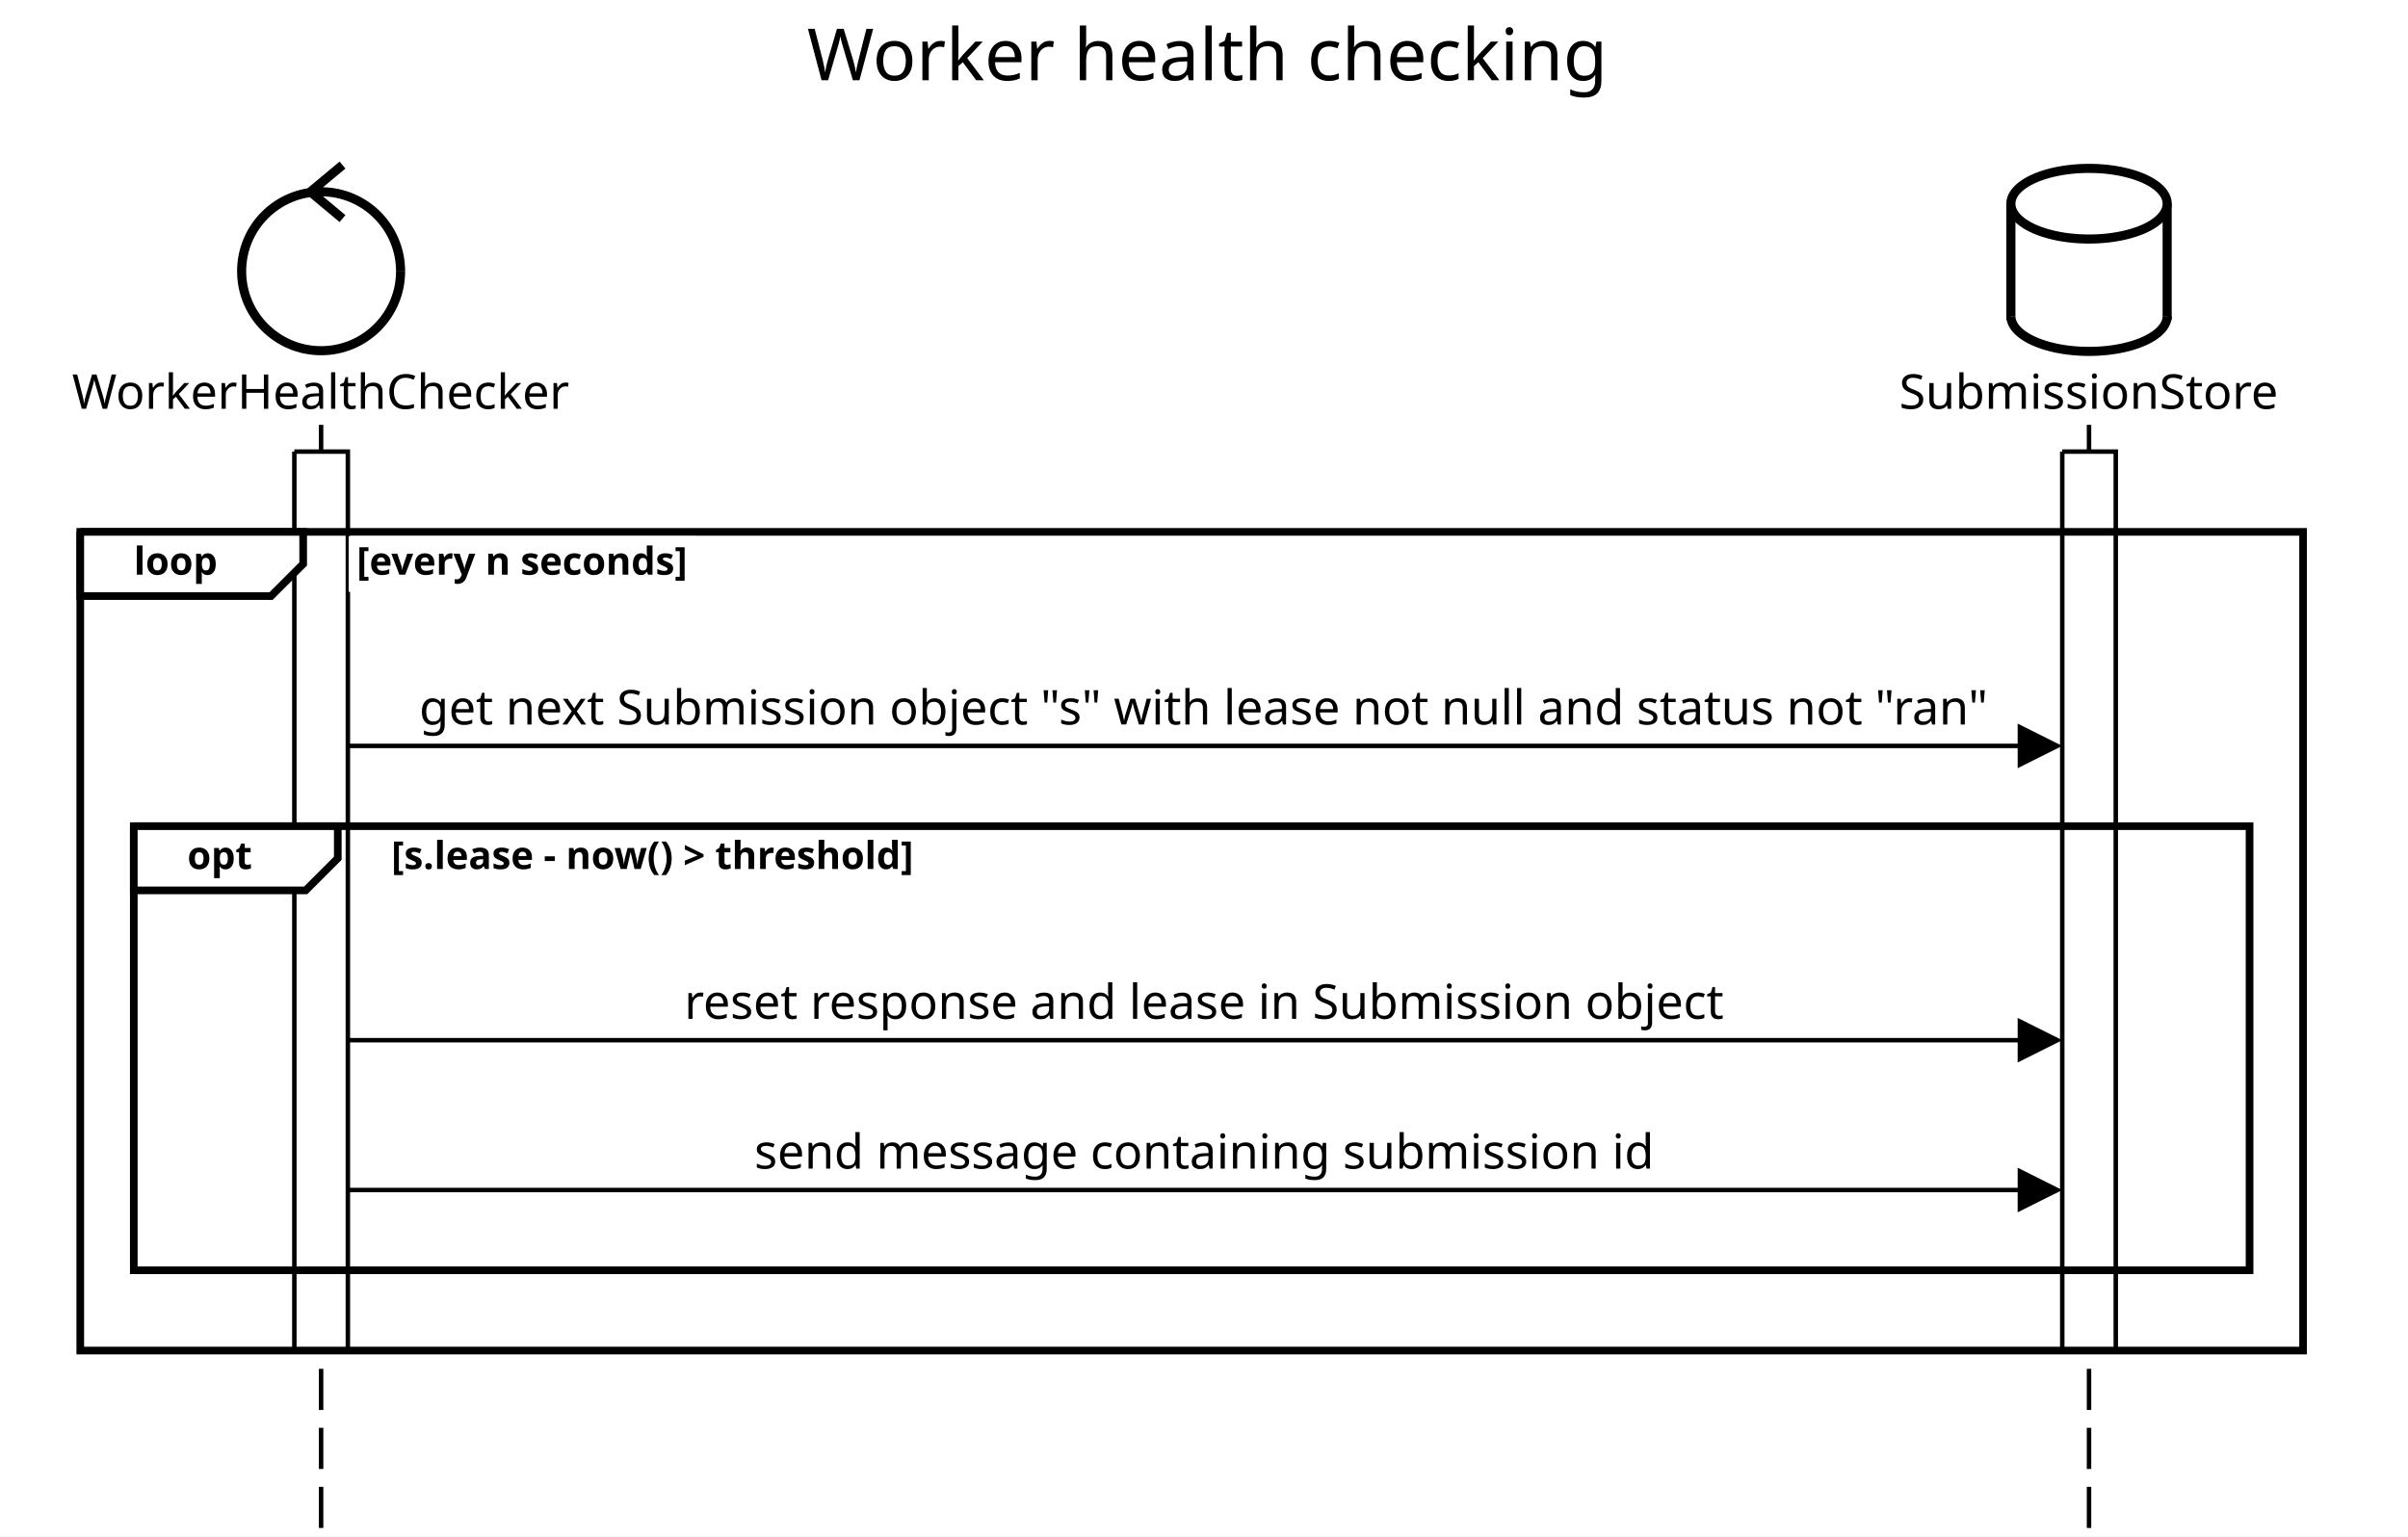
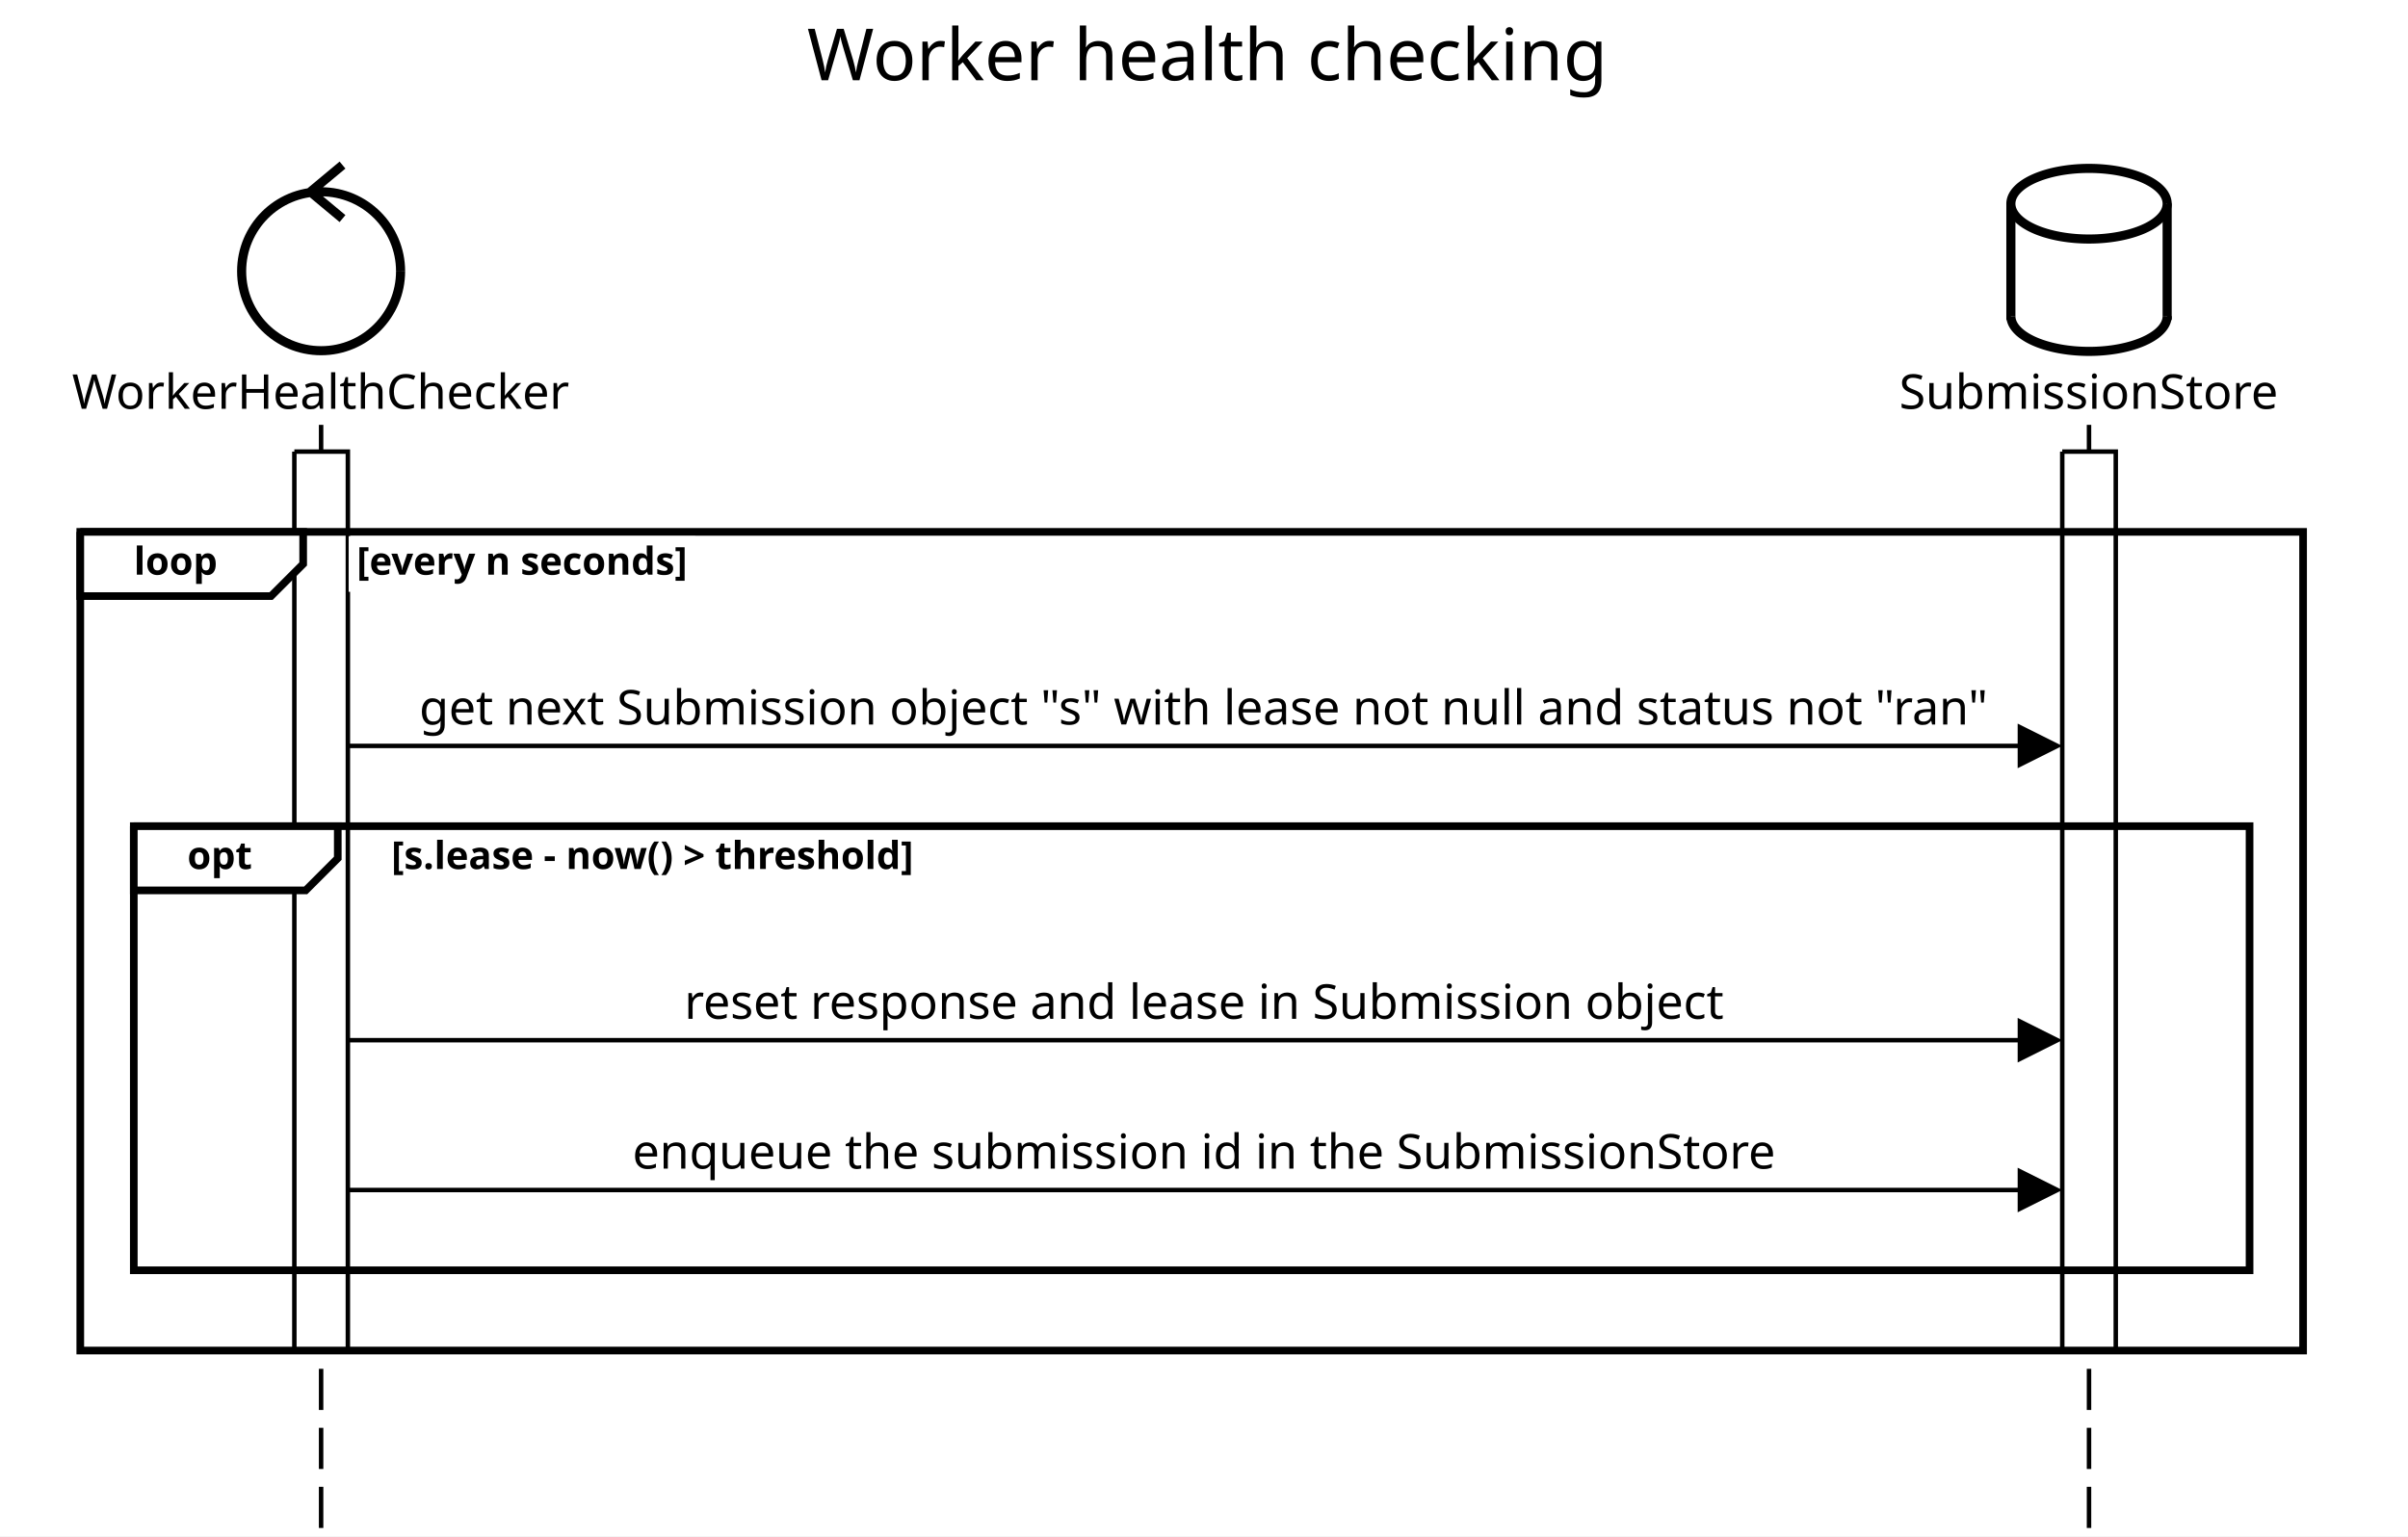
<svg xmlns="http://www.w3.org/2000/svg" version="1.1" width="735" height="469">
  <defs />
  <g>
    <g />
    <g />
    <g />
    <g>
      <rect fill="white" stroke="none" x="0" y="0" width="735" height="469" />
    </g>
    <g>
      <text fill="black" stroke="none" font-family="sans-serif" font-size="16.5pt" font-style="normal" font-weight="normal" text-decoration="normal" x="246.345" y="24.503" text-anchor="start" dominant-baseline="alphabetic" xml:space="preserve">Worker health checking</text>
    </g>
    <g />
    <g>
      <path fill="none" stroke="black" paint-order="fill stroke markers" d=" M 98.011 129.702 L 98.011 469.474" stroke-miterlimit="10" stroke-width="1.361" stroke-dasharray="12.566,5.445" />
      <path fill="none" stroke="black" paint-order="fill stroke markers" d=" M 637.636 129.702 L 637.636 469.474" stroke-miterlimit="10" stroke-width="1.361" stroke-dasharray="12.566,5.445" />
    </g>
    <g>
      <g>
        <path fill="white" stroke="black" paint-order="fill stroke markers" d=" M 122.269 82.819 A 24.258 24.258 0 1 1 122.269 82.795 M 94.744 58.562 L 104.545 50.394 M 94.744 58.562 L 104.545 66.729" stroke-miterlimit="10" stroke-width="2.777" stroke-dasharray="" />
      </g>
      <g>
        <g />
        <text fill="black" stroke="none" font-family="sans-serif" font-size="11pt" font-style="normal" font-weight="normal" text-decoration="normal" x="22.001" y="124.801" text-anchor="start" dominant-baseline="alphabetic" xml:space="preserve">WorkerHealthChecker</text>
      </g>
      <g>
        <path fill="white" stroke="black" paint-order="fill stroke markers" d=" M 613.787 97.685 L 613.787 63.381 L 661.486 63.381 L 661.486 97.685" stroke-miterlimit="10" stroke-width="2.777" stroke-dasharray="" />
        <path fill="white" stroke="black" paint-order="fill stroke markers" d=" M 661.486 62.188 L 661.484 62.296 L 661.481 62.404 L 661.475 62.512 L 661.466 62.619 L 661.456 62.727 L 661.443 62.835 L 661.427 62.942 L 661.409 63.05 L 661.389 63.157 L 661.366 63.264 L 661.341 63.372 L 661.314 63.479 L 661.284 63.586 L 661.252 63.693 L 661.218 63.799 L 661.181 63.906 L 661.142 64.012 L 661.1 64.118 L 661.056 64.224 L 661.01 64.33 L 660.962 64.436 L 660.911 64.541 L 660.857 64.646 L 660.802 64.751 L 660.744 64.855 L 660.684 64.96 L 660.621 65.064 L 660.557 65.168 L 660.49 65.271 L 660.42 65.374 L 660.349 65.477 L 660.275 65.58 L 660.199 65.682 L 660.12 65.784 L 660.04 65.885 L 659.957 65.986 L 659.872 66.087 L 659.784 66.187 L 659.695 66.287 L 659.603 66.387 L 659.509 66.486 L 659.413 66.584 L 659.314 66.683 L 659.214 66.78 L 659.111 66.878 L 659.006 66.974 L 658.899 67.071 L 658.79 67.167 L 658.679 67.262 L 658.566 67.357 L 658.451 67.451 L 658.333 67.545 L 658.214 67.638 L 658.092 67.731 L 657.968 67.823 L 657.843 67.915 L 657.715 68.006 L 657.585 68.096 L 657.454 68.186 L 657.32 68.276 L 657.184 68.364 L 657.047 68.452 L 656.907 68.54 L 656.766 68.627 L 656.622 68.713 L 656.477 68.798 L 656.33 68.883 L 656.181 68.967 L 656.03 69.051 L 655.877 69.134 L 655.723 69.216 L 655.566 69.297 L 655.408 69.378 L 655.248 69.458 L 655.086 69.537 L 654.923 69.616 L 654.758 69.693 L 654.591 69.77 L 654.422 69.847 L 654.252 69.922 L 654.08 69.997 L 653.907 70.071 L 653.732 70.144 L 653.555 70.216 L 653.376 70.288 L 653.196 70.359 L 653.015 70.429 L 652.832 70.498 L 652.647 70.566 L 652.461 70.633 L 652.274 70.7 L 652.085 70.766 L 651.894 70.831 L 651.702 70.895 L 651.509 70.958 L 651.314 71.02 L 651.118 71.081 L 650.921 71.142 L 650.722 71.202 L 650.522 71.26 L 650.321 71.318 L 650.118 71.375 L 649.914 71.431 L 649.709 71.486 L 649.503 71.54 L 649.295 71.593 L 649.087 71.645 L 648.877 71.697 L 648.666 71.747 L 648.454 71.796 L 648.241 71.845 L 648.027 71.892 L 647.812 71.939 L 647.595 71.984 L 647.378 72.029 L 647.16 72.072 L 646.941 72.115 L 646.721 72.157 L 646.5 72.197 L 646.278 72.237 L 646.055 72.275 L 645.832 72.313 L 645.607 72.349 L 645.382 72.385 L 645.156 72.419 L 644.93 72.453 L 644.702 72.485 L 644.474 72.517 L 644.245 72.547 L 644.016 72.576 L 643.786 72.605 L 643.555 72.632 L 643.324 72.658 L 643.092 72.683 L 642.859 72.708 L 642.626 72.731 L 642.393 72.753 L 642.159 72.774 L 641.925 72.794 L 641.69 72.812 L 641.455 72.83 L 641.219 72.847 L 640.983 72.863 L 640.747 72.877 L 640.51 72.891 L 640.273 72.903 L 640.036 72.915 L 639.799 72.925 L 639.561 72.934 L 639.323 72.942 L 639.085 72.949 L 638.847 72.955 L 638.609 72.96 L 638.37 72.964 L 638.132 72.967 L 637.894 72.969 L 637.655 72.969 L 637.417 72.969 L 637.178 72.967 L 636.94 72.965 L 636.701 72.961 L 636.463 72.956 L 636.225 72.95 L 635.987 72.944 L 635.749 72.936 L 635.511 72.926 L 635.274 72.916 L 635.037 72.905 L 634.8 72.893 L 634.563 72.879 L 634.327 72.865 L 634.091 72.85 L 633.855 72.833 L 633.62 72.815 L 633.385 72.797 L 633.151 72.777 L 632.917 72.756 L 632.683 72.734 L 632.45 72.711 L 632.217 72.687 L 631.986 72.662 L 631.754 72.636 L 631.523 72.609 L 631.293 72.581 L 631.063 72.552 L 630.835 72.522 L 630.606 72.49 L 630.379 72.458 L 630.152 72.425 L 629.926 72.39 L 629.701 72.355 L 629.476 72.319 L 629.252 72.281 L 629.03 72.243 L 628.808 72.203 L 628.586 72.163 L 628.366 72.122 L 628.147 72.079 L 627.929 72.036 L 627.711 71.991 L 627.495 71.946 L 627.28 71.9 L 627.065 71.852 L 626.852 71.804 L 626.64 71.755 L 626.429 71.705 L 626.219 71.654 L 626.01 71.602 L 625.802 71.549 L 625.596 71.495 L 625.391 71.44 L 625.187 71.384 L 624.984 71.327 L 624.782 71.269 L 624.582 71.211 L 624.383 71.151 L 624.185 71.091 L 623.989 71.03 L 623.794 70.968 L 623.601 70.905 L 623.409 70.841 L 623.218 70.776 L 623.029 70.71 L 622.841 70.644 L 622.655 70.577 L 622.47 70.509 L 622.286 70.44 L 622.105 70.37 L 621.924 70.299 L 621.746 70.228 L 621.569 70.156 L 621.393 70.082 L 621.22 70.009 L 621.047 69.934 L 620.877 69.859 L 620.708 69.783 L 620.541 69.706 L 620.375 69.628 L 620.212 69.55 L 620.05 69.47 L 619.89 69.391 L 619.731 69.31 L 619.574 69.229 L 619.42 69.147 L 619.267 69.064 L 619.115 68.981 L 618.966 68.897 L 618.819 68.812 L 618.673 68.726 L 618.529 68.64 L 618.388 68.554 L 618.248 68.466 L 618.11 68.378 L 617.974 68.29 L 617.84 68.201 L 617.708 68.111 L 617.578 68.02 L 617.45 67.93 L 617.324 67.838 L 617.2 67.746 L 617.078 67.653 L 616.958 67.56 L 616.84 67.466 L 616.725 67.372 L 616.611 67.277 L 616.499 67.182 L 616.39 67.086 L 616.283 66.99 L 616.178 66.893 L 616.075 66.796 L 615.974 66.698 L 615.875 66.6 L 615.779 66.501 L 615.684 66.402 L 615.592 66.303 L 615.502 66.203 L 615.414 66.103 L 615.329 66.002 L 615.246 65.901 L 615.165 65.8 L 615.086 65.698 L 615.009 65.596 L 614.935 65.493 L 614.863 65.391 L 614.793 65.287 L 614.726 65.184 L 614.661 65.08 L 614.598 64.976 L 614.538 64.872 L 614.479 64.768 L 614.423 64.663 L 614.37 64.558 L 614.319 64.452 L 614.27 64.347 L 614.223 64.241 L 614.179 64.135 L 614.137 64.029 L 614.097 63.923 L 614.06 63.816 L 614.025 63.71 L 613.993 63.603 L 613.963 63.496 L 613.935 63.389 L 613.91 63.282 L 613.887 63.174 L 613.866 63.067 L 613.848 62.959 L 613.832 62.852 L 613.818 62.744 L 613.807 62.636 L 613.799 62.529 L 613.792 62.421 L 613.788 62.313 L 613.787 62.205 L 613.788 62.097 L 613.791 61.99 L 613.796 61.882 L 613.804 61.774 L 613.815 61.666 L 613.827 61.559 L 613.843 61.451 L 613.86 61.344 L 613.88 61.236 L 613.902 61.129 L 613.927 61.022 L 613.954 60.915 L 613.983 60.808 L 614.015 60.701 L 614.049 60.594 L 614.085 60.487 L 614.124 60.381 L 614.165 60.275 L 614.209 60.169 L 614.255 60.063 L 614.303 59.957 L 614.353 59.852 L 614.406 59.747 L 614.461 59.642 L 614.519 59.537 L 614.579 59.433 L 614.641 59.329 L 614.705 59.225 L 614.772 59.122 L 614.841 59.018 L 614.912 58.916 L 614.986 58.813 L 615.061 58.711 L 615.139 58.609 L 615.22 58.507 L 615.302 58.406 L 615.387 58.305 L 615.474 58.205 L 615.563 58.105 L 615.655 58.006 L 615.748 57.906 L 615.844 57.808 L 615.942 57.709 L 616.042 57.612 L 616.145 57.514 L 616.249 57.417 L 616.356 57.321 L 616.464 57.225 L 616.575 57.129 L 616.688 57.034 L 616.803 56.94 L 616.92 56.846 L 617.04 56.753 L 617.161 56.66 L 617.284 56.568 L 617.409 56.476 L 617.537 56.385 L 617.666 56.294 L 617.798 56.204 L 617.931 56.115 L 618.066 56.026 L 618.204 55.938 L 618.343 55.85 L 618.484 55.763 L 618.627 55.677 L 618.772 55.592 L 618.919 55.507 L 619.068 55.422 L 619.218 55.339 L 619.371 55.256 L 619.525 55.174 L 619.681 55.092 L 619.839 55.011 L 619.999 54.931 L 620.16 54.852 L 620.323 54.773 L 620.488 54.695 L 620.655 54.618 L 620.823 54.542 L 620.993 54.466 L 621.165 54.391 L 621.338 54.317 L 621.513 54.244 L 621.689 54.171 L 621.867 54.1 L 622.047 54.029 L 622.228 53.959 L 622.411 53.89 L 622.596 53.821 L 622.781 53.754 L 622.969 53.687 L 623.157 53.621 L 623.348 53.556 L 623.539 53.492 L 623.732 53.428 L 623.927 53.366 L 624.123 53.305 L 624.32 53.244 L 624.518 53.184 L 624.718 53.125 L 624.919 53.067 L 625.122 53.01 L 625.325 52.954 L 625.53 52.899 L 625.736 52.845 L 625.944 52.791 L 626.152 52.739 L 626.362 52.688 L 626.572 52.637 L 626.784 52.588 L 626.997 52.539 L 627.211 52.491 L 627.426 52.445 L 627.642 52.399 L 627.859 52.354 L 628.077 52.311 L 628.296 52.268 L 628.516 52.226 L 628.737 52.186 L 628.959 52.146 L 629.181 52.107 L 629.405 52.069 L 629.629 52.033 L 629.854 51.997 L 630.08 51.962 L 630.306 51.929 L 630.534 51.896 L 630.762 51.864 L 630.99 51.834 L 631.22 51.804 L 631.45 51.776 L 631.68 51.748 L 631.912 51.722 L 632.144 51.697 L 632.376 51.672 L 632.609 51.649 L 632.842 51.627 L 633.076 51.606 L 633.31 51.586 L 633.545 51.567 L 633.78 51.549 L 634.016 51.532 L 634.252 51.516 L 634.488 51.501 L 634.724 51.488 L 634.961 51.475 L 635.198 51.463 L 635.436 51.453 L 635.673 51.443 L 635.911 51.435 L 636.149 51.428 L 636.387 51.422 L 636.625 51.417 L 636.864 51.413 L 637.102 51.41 L 637.341 51.408 L 637.579 51.407 L 637.818 51.407 L 638.056 51.409 L 638.295 51.411 L 638.533 51.415 L 638.771 51.419 L 639.009 51.425 L 639.247 51.432 L 639.485 51.439 L 639.723 51.448 L 639.96 51.458 L 640.198 51.469 L 640.435 51.481 L 640.671 51.495 L 640.908 51.509 L 641.144 51.524 L 641.38 51.541 L 641.615 51.558 L 641.85 51.576 L 642.084 51.596 L 642.318 51.617 L 642.552 51.638 L 642.785 51.661 L 643.018 51.685 L 643.25 51.71 L 643.481 51.736 L 643.712 51.763 L 643.943 51.791 L 644.172 51.82 L 644.401 51.85 L 644.63 51.881 L 644.857 51.913 L 645.084 51.946 L 645.31 51.98 L 645.536 52.015 L 645.76 52.052 L 645.984 52.089 L 646.207 52.127 L 646.429 52.166 L 646.651 52.207 L 646.871 52.248 L 647.09 52.29 L 647.309 52.333 L 647.526 52.378 L 647.743 52.423 L 647.958 52.469 L 648.173 52.516 L 648.386 52.564 L 648.599 52.613 L 648.81 52.663 L 649.02 52.714 L 649.229 52.766 L 649.437 52.819 L 649.644 52.873 L 649.849 52.928 L 650.053 52.983 L 650.256 53.04 L 650.458 53.098 L 650.658 53.156 L 650.858 53.215 L 651.055 53.275 L 651.252 53.337 L 651.447 53.399 L 651.641 53.461 L 651.833 53.525 L 652.024 53.59 L 652.214 53.655 L 652.402 53.722 L 652.588 53.789 L 652.773 53.857 L 652.957 53.926 L 653.139 53.995 L 653.319 54.066 L 653.498 54.137 L 653.675 54.209 L 653.851 54.282 L 654.025 54.356 L 654.198 54.43 L 654.368 54.506 L 654.537 54.582 L 654.705 54.658 L 654.871 54.736 L 655.035 54.814 L 655.197 54.893 L 655.357 54.973 L 655.516 55.053 L 655.673 55.135 L 655.828 55.216 L 655.981 55.299 L 656.133 55.382 L 656.283 55.466 L 656.43 55.551 L 656.576 55.636 L 656.72 55.722 L 656.862 55.809 L 657.002 55.896 L 657.141 55.984 L 657.277 56.072 L 657.411 56.161 L 657.544 56.251 L 657.674 56.341 L 657.802 56.432 L 657.929 56.524 L 658.053 56.616 L 658.175 56.708 L 658.295 56.801 L 658.413 56.895 L 658.529 56.989 L 658.643 57.084 L 658.755 57.179 L 658.865 57.275 L 658.973 57.371 L 659.078 57.468 L 659.181 57.565 L 659.283 57.663 L 659.382 57.761 L 659.479 57.859 L 659.573 57.958 L 659.666 58.057 L 659.756 58.157 L 659.844 58.257 L 659.93 58.358 L 660.013 58.459 L 660.095 58.56 L 660.174 58.662 L 660.251 58.764 L 660.325 58.867 L 660.398 58.969 L 660.468 59.072 L 660.536 59.176 L 660.601 59.279 L 660.664 59.383 L 660.725 59.488 L 660.784 59.592 L 660.84 59.697 L 660.894 59.802 L 660.946 59.907 L 660.995 60.013 L 661.042 60.118 L 661.086 60.224 L 661.129 60.33 L 661.169 60.437 L 661.206 60.543 L 661.241 60.65 L 661.274 60.756 L 661.305 60.863 L 661.333 60.97 L 661.359 61.078 L 661.382 61.185 L 661.403 61.292 L 661.422 61.4 L 661.438 61.507 L 661.452 61.615 L 661.463 61.723 L 661.472 61.83 L 661.479 61.938 L 661.483 62.046 L 661.485 62.154 M 661.486 96.492 L 661.484 96.6 L 661.481 96.708 L 661.475 96.815 L 661.466 96.923 L 661.456 97.031 L 661.443 97.139 L 661.427 97.246 L 661.409 97.354 L 661.389 97.461 L 661.366 97.568 L 661.341 97.676 L 661.314 97.783 L 661.284 97.89 L 661.252 97.996 L 661.218 98.103 L 661.181 98.21 L 661.142 98.316 L 661.1 98.422 L 661.056 98.528 L 661.01 98.634 L 660.962 98.74 L 660.911 98.845 L 660.857 98.95 L 660.802 99.055 L 660.744 99.159 L 660.684 99.264 L 660.621 99.368 L 660.557 99.472 L 660.49 99.575 L 660.42 99.678 L 660.349 99.781 L 660.275 99.883 L 660.199 99.986 L 660.12 100.087 L 660.04 100.189 L 659.957 100.29 L 659.872 100.391 L 659.784 100.491 L 659.695 100.591 L 659.603 100.69 L 659.509 100.79 L 659.413 100.888 L 659.314 100.986 L 659.214 101.084 L 659.111 101.182 L 659.006 101.278 L 658.899 101.375 L 658.79 101.471 L 658.679 101.566 L 658.566 101.661 L 658.451 101.755 L 658.333 101.849 L 658.214 101.942 L 658.092 102.035 L 657.968 102.127 L 657.843 102.219 L 657.715 102.31 L 657.585 102.4 L 657.454 102.49 L 657.32 102.58 L 657.184 102.668 L 657.047 102.756 L 656.907 102.844 L 656.766 102.931 L 656.622 103.017 L 656.477 103.102 L 656.33 103.187 L 656.181 103.271 L 656.03 103.355 L 655.877 103.438 L 655.723 103.52 L 655.566 103.601 L 655.408 103.682 L 655.248 103.762 L 655.086 103.841 L 654.923 103.919 L 654.758 103.997 L 654.591 104.074 L 654.422 104.151 L 654.252 104.226 L 654.08 104.301 L 653.907 104.375 L 653.732 104.448 L 653.555 104.52 L 653.376 104.592 L 653.196 104.663 L 653.015 104.732 L 652.832 104.802 L 652.647 104.87 L 652.461 104.937 L 652.274 105.004 L 652.085 105.07 L 651.894 105.134 L 651.702 105.199 L 651.509 105.262 L 651.314 105.324 L 651.118 105.385 L 650.921 105.446 L 650.722 105.505 L 650.522 105.564 L 650.321 105.622 L 650.118 105.679 L 649.914 105.735 L 649.709 105.79 L 649.503 105.844 L 649.295 105.897 L 649.087 105.949 L 648.877 106.001 L 648.666 106.051 L 648.454 106.1 L 648.241 106.149 L 648.027 106.196 L 647.812 106.243 L 647.595 106.288 L 647.378 106.333 L 647.16 106.376 L 646.941 106.419 L 646.721 106.46 L 646.5 106.501 L 646.278 106.541 L 646.055 106.579 L 645.832 106.617 L 645.607 106.653 L 645.382 106.689 L 645.156 106.723 L 644.93 106.757 L 644.702 106.789 L 644.474 106.821 L 644.245 106.851 L 644.016 106.88 L 643.786 106.909 L 643.555 106.936 L 643.324 106.962 L 643.092 106.987 L 642.859 107.012 L 642.626 107.035 L 642.393 107.057 L 642.159 107.078 L 641.925 107.098 L 641.69 107.116 L 641.455 107.134 L 641.219 107.151 L 640.983 107.167 L 640.747 107.181 L 640.51 107.195 L 640.273 107.207 L 640.036 107.219 L 639.799 107.229 L 639.561 107.238 L 639.323 107.246 L 639.085 107.253 L 638.847 107.259 L 638.609 107.264 L 638.37 107.268 L 638.132 107.271 L 637.894 107.273 L 637.655 107.273 L 637.417 107.273 L 637.178 107.271 L 636.94 107.269 L 636.701 107.265 L 636.463 107.26 L 636.225 107.254 L 635.987 107.247 L 635.749 107.239 L 635.511 107.23 L 635.274 107.22 L 635.037 107.209 L 634.8 107.197 L 634.563 107.183 L 634.327 107.169 L 634.091 107.153 L 633.855 107.137 L 633.62 107.119 L 633.385 107.101 L 633.151 107.081 L 632.917 107.06 L 632.683 107.038 L 632.45 107.015 L 632.217 106.991 L 631.986 106.966 L 631.754 106.94 L 631.523 106.913 L 631.293 106.885 L 631.063 106.856 L 630.835 106.826 L 630.606 106.794 L 630.379 106.762 L 630.152 106.729 L 629.926 106.694 L 629.701 106.659 L 629.476 106.623 L 629.252 106.585 L 629.03 106.547 L 628.808 106.507 L 628.586 106.467 L 628.366 106.426 L 628.147 106.383 L 627.929 106.34 L 627.711 106.295 L 627.495 106.25 L 627.28 106.204 L 627.065 106.156 L 626.852 106.108 L 626.64 106.059 L 626.429 106.009 L 626.219 105.958 L 626.01 105.905 L 625.802 105.852 L 625.596 105.799 L 625.391 105.744 L 625.187 105.688 L 624.984 105.631 L 624.782 105.573 L 624.582 105.515 L 624.383 105.455 L 624.185 105.395 L 623.989 105.334 L 623.794 105.272 L 623.601 105.209 L 623.409 105.145 L 623.218 105.08 L 623.029 105.014 L 622.841 104.948 L 622.655 104.881 L 622.47 104.812 L 622.286 104.744 L 622.105 104.674 L 621.924 104.603 L 621.746 104.532 L 621.569 104.459 L 621.393 104.386 L 621.22 104.313 L 621.047 104.238 L 620.877 104.163 L 620.708 104.086 L 620.541 104.01 L 620.375 103.932 L 620.212 103.854 L 620.05 103.774 L 619.89 103.695 L 619.731 103.614 L 619.574 103.533 L 619.42 103.451 L 619.267 103.368 L 619.115 103.285 L 618.966 103.2 L 618.819 103.116 L 618.673 103.03 L 618.529 102.944 L 618.388 102.858 L 618.248 102.77 L 618.11 102.682 L 617.974 102.594 L 617.84 102.505 L 617.708 102.415 L 617.578 102.324 L 617.45 102.233 L 617.324 102.142 L 617.2 102.05 L 617.078 101.957 L 616.958 101.864 L 616.84 101.77 L 616.725 101.676 L 616.611 101.581 L 616.499 101.486 L 616.39 101.39 L 616.283 101.294 L 616.178 101.197 L 616.075 101.1 L 615.974 101.002 L 615.875 100.904 L 615.779 100.805 L 615.684 100.706 L 615.592 100.607 L 615.502 100.507 L 615.414 100.407 L 615.329 100.306 L 615.246 100.205 L 615.165 100.104 L 615.086 100.002 L 615.009 99.9 L 614.935 99.797 L 614.863 99.695 L 614.793 99.591 L 614.726 99.488 L 614.661 99.384 L 614.598 99.28 L 614.538 99.176 L 614.479 99.071 L 614.423 98.967 L 614.37 98.862 L 614.319 98.756 L 614.27 98.651 L 614.223 98.545 L 614.179 98.439 L 614.137 98.333 L 614.097 98.227 L 614.06 98.12 L 614.025 98.013 L 613.993 97.907 L 613.963 97.8 L 613.935 97.693 L 613.91 97.585 L 613.887 97.478 L 613.866 97.371 L 613.848 97.263 L 613.832 97.156 L 613.818 97.048 L 613.807 96.94 L 613.799 96.833 L 613.792 96.725 L 613.788 96.617 L 613.787 96.509" stroke-miterlimit="10" stroke-width="2.777" stroke-dasharray="" />
      </g>
      <g>
        <g />
        <text fill="black" stroke="none" font-family="sans-serif" font-size="11pt" font-style="normal" font-weight="normal" text-decoration="normal" x="579.688" y="124.801" text-anchor="start" dominant-baseline="alphabetic" xml:space="preserve">SubmissionStore</text>
      </g>
    </g>
    <g>
      <path fill="white" stroke="black" paint-order="fill stroke markers" d=" M 89.844 137.869 L 106.179 137.869 L 106.179 412.301 L 89.844 412.301 L 89.844 137.869" stroke-miterlimit="10" stroke-width="1.361" stroke-dasharray="" />
      <path fill="white" stroke="black" paint-order="fill stroke markers" d=" M 629.469 137.869 L 645.804 137.869 L 645.804 412.301 L 629.469 412.301 L 629.469 137.869" stroke-miterlimit="10" stroke-width="1.361" stroke-dasharray="" />
      <g>
        <g>
          <rect fill="white" stroke="none" x="125.509" y="206.477" width="484.63" height="21.236" />
        </g>
        <text fill="black" stroke="none" font-family="sans-serif" font-size="11pt" font-style="normal" font-weight="normal" text-decoration="normal" x="127.959" y="221.179" text-anchor="start" dominant-baseline="alphabetic" xml:space="preserve">get next Submission object "s" with lease not null and status not "ran"</text>
      </g>
      <g>
        <path fill="none" stroke="black" paint-order="fill stroke markers" d=" M 106.179 227.713 L 616.019 227.713" stroke-miterlimit="10" stroke-width="1.361" stroke-dasharray="" />
        <g transform="translate(629.4685,227.7127) translate(-629.4685,-227.7127)">
          <path fill="black" stroke="none" paint-order="stroke fill markers" d=" M 615.856 220.906 L 629.469 227.713 L 615.856 234.519 Z" />
        </g>
      </g>
      <g>
        <g>
          <rect fill="white" stroke="none" x="206.425" y="296.321" width="322.796" height="21.236" />
        </g>
        <text fill="black" stroke="none" font-family="sans-serif" font-size="11pt" font-style="normal" font-weight="normal" text-decoration="normal" x="208.876" y="311.022" text-anchor="start" dominant-baseline="alphabetic" xml:space="preserve">reset response and lease in Submission object</text>
      </g>
      <g>
        <path fill="none" stroke="black" paint-order="fill stroke markers" d=" M 106.179 317.556 L 616.019 317.556" stroke-miterlimit="10" stroke-width="1.361" stroke-dasharray="" />
        <g transform="translate(629.4685,317.5564) translate(-629.4685,-317.5564)">
          <path fill="black" stroke="none" paint-order="stroke fill markers" d=" M 615.856 310.75 L 629.469 317.556 L 615.856 324.363 Z" />
        </g>
      </g>
      <g>
        <g>
-           <rect fill="white" stroke="none" x="227.8" y="342.059" width="280.046" height="21.236" />
+           <rect fill="white" stroke="none" x="190.592" y="342.059" width="354.463" height="21.236" />
        </g>
-         <text fill="black" stroke="none" font-family="sans-serif" font-size="11pt" font-style="normal" font-weight="normal" text-decoration="normal" x="230.251" y="356.761" text-anchor="start" dominant-baseline="alphabetic" xml:space="preserve">send message containing submission id</text>
+         <text fill="black" stroke="none" font-family="sans-serif" font-size="11pt" font-style="normal" font-weight="normal" text-decoration="normal" x="193.042" y="356.761" text-anchor="start" dominant-baseline="alphabetic" xml:space="preserve">enqueue the submission id in the SubmissionStore</text>
      </g>
      <g>
        <path fill="none" stroke="black" paint-order="fill stroke markers" d=" M 106.179 363.295 L 616.019 363.295" stroke-miterlimit="10" stroke-width="1.361" stroke-dasharray="" />
        <g transform="translate(629.4685,363.2949) translate(-629.4685,-363.2949)">
          <path fill="black" stroke="none" paint-order="stroke fill markers" d=" M 615.856 356.489 L 629.469 363.295 L 615.856 370.101 Z" />
        </g>
      </g>
      <g>
        <g />
        <path fill="none" stroke="black" paint-order="fill stroke markers" d=" M 24.503 162.372 L 702.977 162.372 L 702.977 412.301 L 24.503 412.301 L 24.503 162.372 Z" stroke-miterlimit="10" stroke-width="2.334" stroke-dasharray="" />
        <path fill="white" stroke="black" paint-order="fill stroke markers" d=" M 24.503 162.372 L 24.503 181.974 L 82.736 181.974 L 92.537 172.173 L 92.537 162.372 L 24.503 162.372" stroke-miterlimit="10" stroke-width="2.334" stroke-dasharray="" />
        <text fill="black" stroke="none" font-family="sans-serif" font-size="8.8pt" font-style="normal" font-weight="bold" text-decoration="normal" x="40.838" y="175.44" text-anchor="start" dominant-baseline="alphabetic" xml:space="preserve">loop</text>
        <g>
          <rect fill="white" stroke="none" x="106.422" y="163.679" width="105.817" height="16.989" />
        </g>
        <text fill="black" stroke="none" font-family="sans-serif" font-size="8.8pt" font-style="normal" font-weight="bold" text-decoration="normal" x="108.872" y="175.44" text-anchor="start" dominant-baseline="alphabetic" xml:space="preserve">[every n seconds]</text>
      </g>
      <g>
        <g />
        <path fill="none" stroke="black" paint-order="fill stroke markers" d=" M 40.838 252.216 L 686.642 252.216 L 686.642 387.798 L 40.838 387.798 L 40.838 252.216 Z" stroke-miterlimit="10" stroke-width="2.334" stroke-dasharray="" />
        <path fill="white" stroke="black" paint-order="fill stroke markers" d=" M 40.838 252.216 L 40.838 271.818 L 93.3 271.818 L 103.101 262.017 L 103.101 252.216 L 40.838 252.216" stroke-miterlimit="10" stroke-width="2.334" stroke-dasharray="" />
        <text fill="black" stroke="none" font-family="sans-serif" font-size="8.8pt" font-style="normal" font-weight="bold" text-decoration="normal" x="57.173" y="265.284" text-anchor="start" dominant-baseline="alphabetic" xml:space="preserve">opt</text>
        <g>
          <rect fill="white" stroke="none" x="116.986" y="253.522" width="164.234" height="16.989" />
        </g>
        <text fill="black" stroke="none" font-family="sans-serif" font-size="8.8pt" font-style="normal" font-weight="bold" text-decoration="normal" x="119.436" y="265.284" text-anchor="start" dominant-baseline="alphabetic" xml:space="preserve">[s.lease - now() &gt; threshold]</text>
      </g>
    </g>
    <g />
    <g />
  </g>
</svg>
